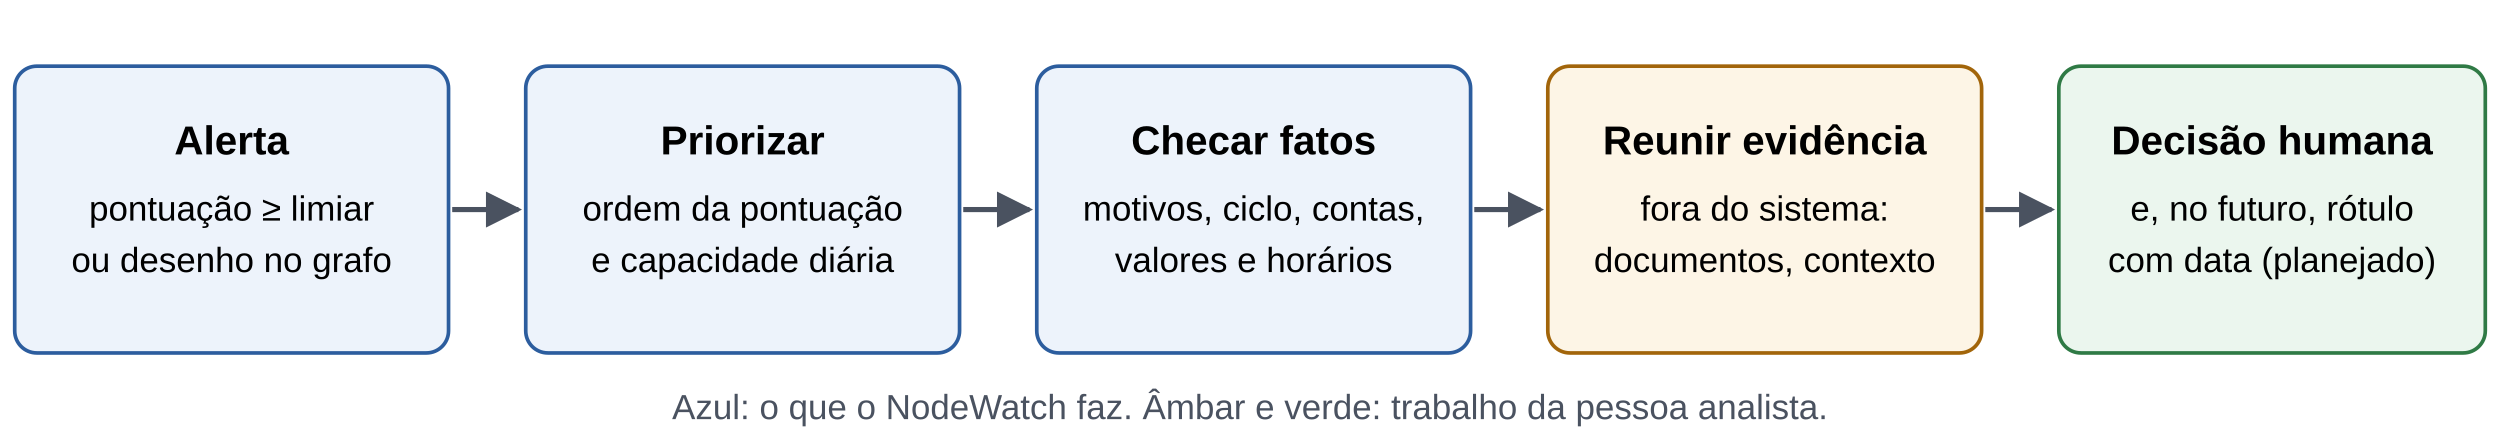
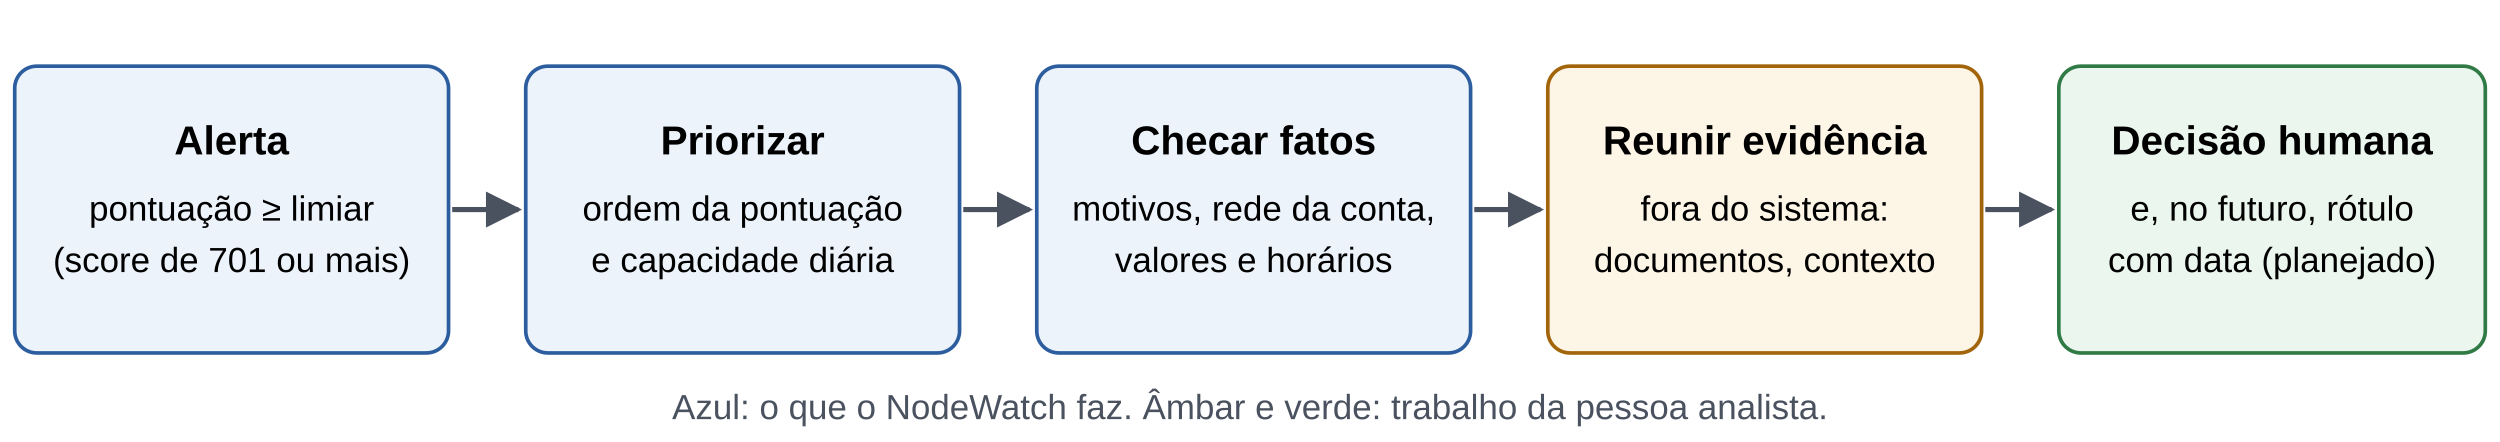
<svg xmlns="http://www.w3.org/2000/svg" viewBox="0 0 680 120" font-family="Segoe UI, Arial, sans-serif">
  <defs>
    <marker id="seta1" viewBox="0 0 10 10" refX="9" refY="5" markerWidth="7" markerHeight="7" orient="auto">
      <path d="M0,0 L10,5 L0,10 z" fill="#4a5260" />
    </marker>
  </defs>
  <g font-size="11">
    <rect x="4" y="18" width="118" height="78" rx="6" fill="#edf3fb" stroke="#2c5d9e" />
    <text x="63" y="42" text-anchor="middle" font-weight="600">Alerta</text>
    <text x="63" y="60" text-anchor="middle" font-size="9.5">pontuação ≥ limiar</text>
-     <text x="63" y="74" text-anchor="middle" font-size="9.5">ou desenho no grafo</text>
+     <text x="63" y="74" text-anchor="middle" font-size="9.5">(score de 701 ou mais)</text>
    <rect x="143" y="18" width="118" height="78" rx="6" fill="#edf3fb" stroke="#2c5d9e" />
    <text x="202" y="42" text-anchor="middle" font-weight="600">Priorizar</text>
    <text x="202" y="60" text-anchor="middle" font-size="9.5">ordem da pontuação</text>
    <text x="202" y="74" text-anchor="middle" font-size="9.5">e capacidade diária</text>
    <rect x="282" y="18" width="118" height="78" rx="6" fill="#edf3fb" stroke="#2c5d9e" />
    <text x="341" y="42" text-anchor="middle" font-weight="600">Checar fatos</text>
-     <text x="341" y="60" text-anchor="middle" font-size="9.5">motivos, ciclo, contas,</text>
+     <text x="341" y="60" text-anchor="middle" font-size="9.5">motivos, rede da conta,</text>
    <text x="341" y="74" text-anchor="middle" font-size="9.5">valores e horários</text>
    <rect x="421" y="18" width="118" height="78" rx="6" fill="#fdf5e6" stroke="#a2650a" />
    <text x="480" y="42" text-anchor="middle" font-weight="600">Reunir evidência</text>
    <text x="480" y="60" text-anchor="middle" font-size="9.5">fora do sistema:</text>
    <text x="480" y="74" text-anchor="middle" font-size="9.5">documentos, contexto</text>
    <rect x="560" y="18" width="116" height="78" rx="6" fill="#ebf6ee" stroke="#2f7a45" />
    <text x="618" y="42" text-anchor="middle" font-weight="600">Decisão humana</text>
    <text x="618" y="60" text-anchor="middle" font-size="9.5">e, no futuro, rótulo</text>
    <text x="618" y="74" text-anchor="middle" font-size="9.5">com data (planejado)</text>
  </g>
  <g stroke="#4a5260" stroke-width="1.4" marker-end="url(#seta1)">
    <line x1="123" y1="57" x2="141" y2="57" />
    <line x1="262" y1="57" x2="280" y2="57" />
    <line x1="401" y1="57" x2="419" y2="57" />
    <line x1="540" y1="57" x2="558" y2="57" />
  </g>
  <text x="340" y="114" text-anchor="middle" font-size="9.5" fill="#4a5260">Azul: o que o NodeWatch faz. Âmbar e verde: trabalho da pessoa analista.</text>
</svg>
